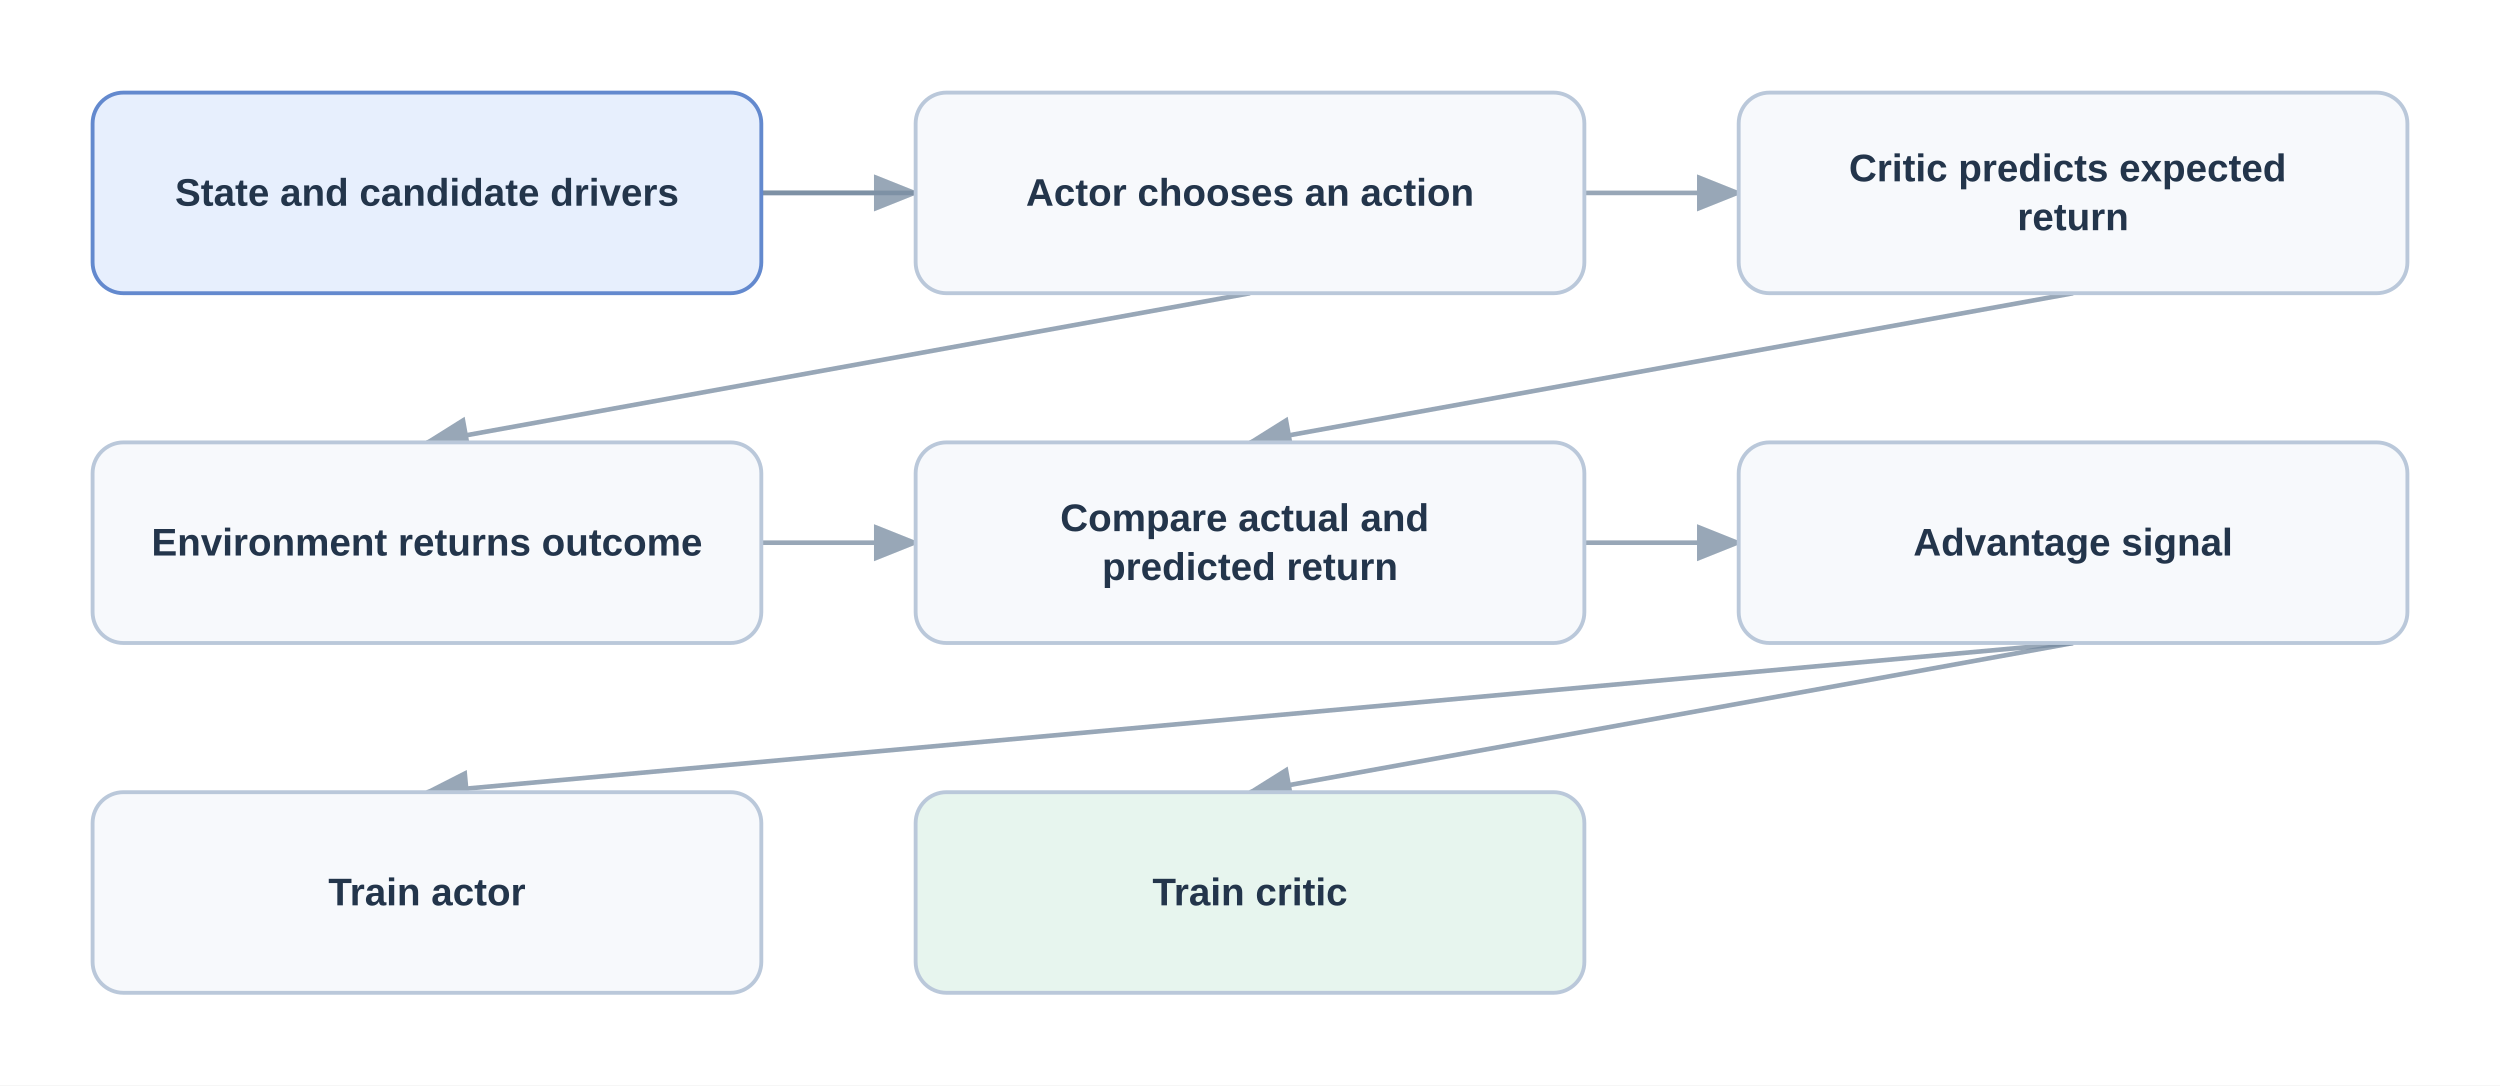
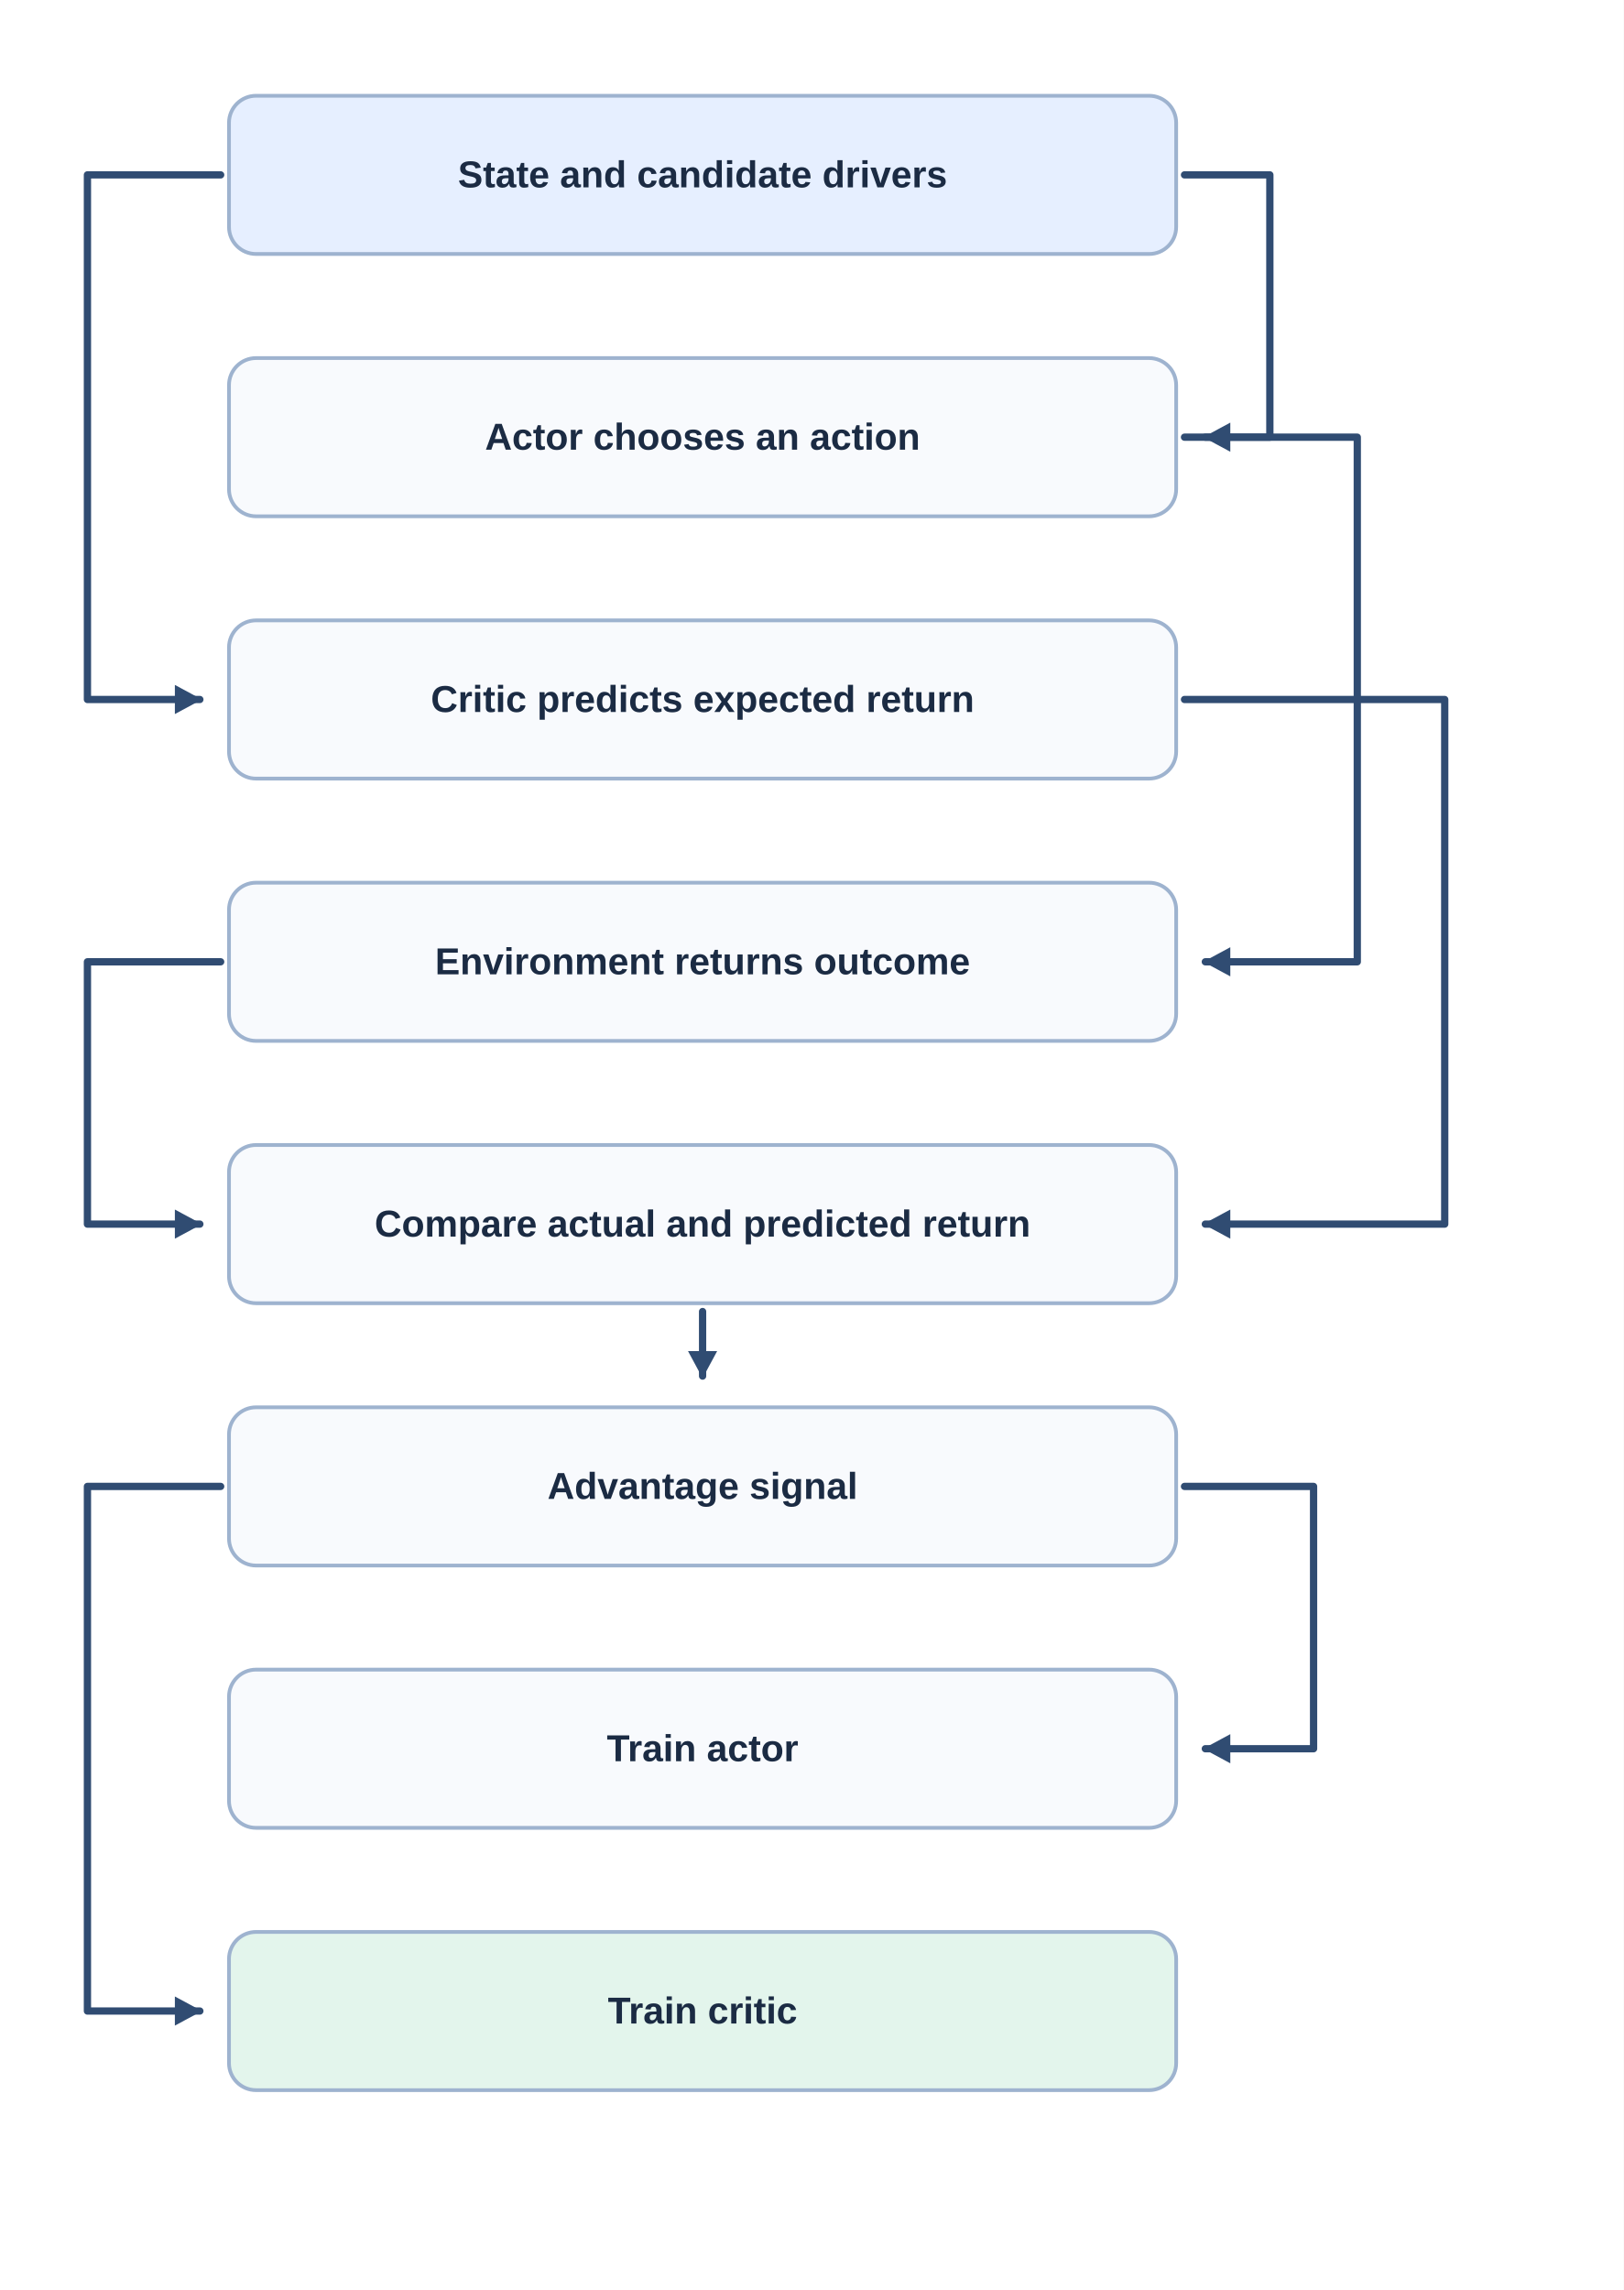
- <svg xmlns="http://www.w3.org/2000/svg" role="img" aria-label="Figure 7 State and candidate drivers process diagram" viewBox="0 0 972 422" width="972" height="422">
+ <svg xmlns="http://www.w3.org/2000/svg" viewBox="0 0 780 1100" width="780" height="1100" role="img" aria-label="Figure 7: State and candidate drivers">
  <defs>
-     <marker id="arrow" markerWidth="10" markerHeight="8" refX="9" refY="4" orient="auto">
-       <path d="M 0 0 L 10 4 L 0 8 Z" fill="#75899f" />
+     <marker id="arrowhead" markerUnits="userSpaceOnUse" markerWidth="16" markerHeight="16" refX="13" refY="8" orient="auto">
+       <path d="M1 1 L14 8 L1 15 Z" fill="#304c72" />
    </marker>
  </defs>
-   <rect width="100%" height="100%" fill="#ffffff" />
-   <path d="M 296 75 L 356 75" fill="none" stroke="#75899f" stroke-width="1.8" marker-end="url(#arrow)" opacity=".75" />
-   <path d="M 296 75 L 676 75" fill="none" stroke="#75899f" stroke-width="1.8" marker-end="url(#arrow)" opacity=".75" />
-   <path d="M 486 114 L 166 172" fill="none" stroke="#75899f" stroke-width="1.8" marker-end="url(#arrow)" opacity=".75" />
-   <path d="M 296 211 L 356 211" fill="none" stroke="#75899f" stroke-width="1.8" marker-end="url(#arrow)" opacity=".75" />
-   <path d="M 806 114 L 486 172" fill="none" stroke="#75899f" stroke-width="1.8" marker-end="url(#arrow)" opacity=".75" />
-   <path d="M 616 211 L 676 211" fill="none" stroke="#75899f" stroke-width="1.8" marker-end="url(#arrow)" opacity=".75" />
-   <path d="M 806 250 L 166 308" fill="none" stroke="#75899f" stroke-width="1.8" marker-end="url(#arrow)" opacity=".75" />
-   <path d="M 806 250 L 486 308" fill="none" stroke="#75899f" stroke-width="1.8" marker-end="url(#arrow)" opacity=".75" />
-   <rect x="36" y="36" width="260" height="78" rx="12" fill="#e7effd" stroke="#6389ce" stroke-width="1.5" />
-   <text x="166" y="80" text-anchor="middle" font-size="15" font-weight="600" font-family="Arial,Helvetica,sans-serif" fill="#23354b">
-     <tspan x="166" dy="0">State and candidate drivers</tspan>
+   <rect width="100%" height="100%" fill="#fff" />
+   <path d="M569,84 H610 V210 H579" fill="none" stroke="#304c72" stroke-width="3.5" stroke-linecap="round" stroke-linejoin="round" marker-end="url(#arrowhead)" />
+   <path d="M106,84 H42 V336 H96" fill="none" stroke="#304c72" stroke-width="3.5" stroke-linecap="round" stroke-linejoin="round" marker-end="url(#arrowhead)" />
+   <path d="M569,210 H652 V462 H579" fill="none" stroke="#304c72" stroke-width="3.5" stroke-linecap="round" stroke-linejoin="round" marker-end="url(#arrowhead)" />
+   <path d="M106,462 H42 V588 H96" fill="none" stroke="#304c72" stroke-width="3.5" stroke-linecap="round" stroke-linejoin="round" marker-end="url(#arrowhead)" />
+   <path d="M569,336 H694 V588 H579" fill="none" stroke="#304c72" stroke-width="3.5" stroke-linecap="round" stroke-linejoin="round" marker-end="url(#arrowhead)" />
+   <path d="M337.5,630 V661" fill="none" stroke="#304c72" stroke-width="3.5" stroke-linecap="round" stroke-linejoin="round" marker-end="url(#arrowhead)" />
+   <path d="M569,714 H631 V840 H579" fill="none" stroke="#304c72" stroke-width="3.5" stroke-linecap="round" stroke-linejoin="round" marker-end="url(#arrowhead)" />
+   <path d="M106,714 H42 V966 H96" fill="none" stroke="#304c72" stroke-width="3.5" stroke-linecap="round" stroke-linejoin="round" marker-end="url(#arrowhead)" />
+   <rect x="110" y="46" width="455" height="76" rx="13" fill="#e6efff" stroke="#9eb3cf" stroke-width="1.8" />
+   <text x="337.5" y="90" font-family="Arial,Helvetica,sans-serif" font-size="18" font-weight="600" text-anchor="middle" fill="#1b2b43">
+     <tspan x="337.5" dy="0">State and candidate drivers</tspan>
  </text>
-   <rect x="356" y="36" width="260" height="78" rx="12" fill="#f7f9fc" stroke="#bac8da" stroke-width="1.5" />
-   <text x="486" y="80" text-anchor="middle" font-size="15" font-weight="600" font-family="Arial,Helvetica,sans-serif" fill="#23354b">
-     <tspan x="486" dy="0">Actor chooses an action</tspan>
+   <rect x="110" y="172" width="455" height="76" rx="13" fill="#f8fafd" stroke="#9eb3cf" stroke-width="1.8" />
+   <text x="337.5" y="216" font-family="Arial,Helvetica,sans-serif" font-size="18" font-weight="600" text-anchor="middle" fill="#1b2b43">
+     <tspan x="337.5" dy="0">Actor chooses an action</tspan>
  </text>
-   <rect x="676" y="36" width="260" height="78" rx="12" fill="#f7f9fc" stroke="#bac8da" stroke-width="1.5" />
-   <text x="806" y="70.5" text-anchor="middle" font-size="15" font-weight="600" font-family="Arial,Helvetica,sans-serif" fill="#23354b">
-     <tspan x="806" dy="0">Critic predicts expected</tspan>
-     <tspan x="806" dy="19">return</tspan>
+   <rect x="110" y="298" width="455" height="76" rx="13" fill="#f8fafd" stroke="#9eb3cf" stroke-width="1.8" />
+   <text x="337.5" y="342" font-family="Arial,Helvetica,sans-serif" font-size="18" font-weight="600" text-anchor="middle" fill="#1b2b43">
+     <tspan x="337.5" dy="0">Critic predicts expected return</tspan>
  </text>
-   <rect x="36" y="172" width="260" height="78" rx="12" fill="#f7f9fc" stroke="#bac8da" stroke-width="1.5" />
-   <text x="166" y="216" text-anchor="middle" font-size="15" font-weight="600" font-family="Arial,Helvetica,sans-serif" fill="#23354b">
-     <tspan x="166" dy="0">Environment returns outcome</tspan>
+   <rect x="110" y="424" width="455" height="76" rx="13" fill="#f8fafd" stroke="#9eb3cf" stroke-width="1.8" />
+   <text x="337.5" y="468" font-family="Arial,Helvetica,sans-serif" font-size="18" font-weight="600" text-anchor="middle" fill="#1b2b43">
+     <tspan x="337.5" dy="0">Environment returns outcome</tspan>
  </text>
-   <rect x="356" y="172" width="260" height="78" rx="12" fill="#f7f9fc" stroke="#bac8da" stroke-width="1.5" />
-   <text x="486" y="206.5" text-anchor="middle" font-size="15" font-weight="600" font-family="Arial,Helvetica,sans-serif" fill="#23354b">
-     <tspan x="486" dy="0">Compare actual and</tspan>
-     <tspan x="486" dy="19">predicted return</tspan>
+   <rect x="110" y="550" width="455" height="76" rx="13" fill="#f8fafd" stroke="#9eb3cf" stroke-width="1.8" />
+   <text x="337.5" y="594" font-family="Arial,Helvetica,sans-serif" font-size="18" font-weight="600" text-anchor="middle" fill="#1b2b43">
+     <tspan x="337.5" dy="0">Compare actual and predicted return</tspan>
  </text>
-   <rect x="676" y="172" width="260" height="78" rx="12" fill="#f7f9fc" stroke="#bac8da" stroke-width="1.5" />
-   <text x="806" y="216" text-anchor="middle" font-size="15" font-weight="600" font-family="Arial,Helvetica,sans-serif" fill="#23354b">
-     <tspan x="806" dy="0">Advantage signal</tspan>
+   <rect x="110" y="676" width="455" height="76" rx="13" fill="#f8fafd" stroke="#9eb3cf" stroke-width="1.8" />
+   <text x="337.5" y="720" font-family="Arial,Helvetica,sans-serif" font-size="18" font-weight="600" text-anchor="middle" fill="#1b2b43">
+     <tspan x="337.5" dy="0">Advantage signal</tspan>
  </text>
-   <rect x="36" y="308" width="260" height="78" rx="12" fill="#f7f9fc" stroke="#bac8da" stroke-width="1.5" />
-   <text x="166" y="352" text-anchor="middle" font-size="15" font-weight="600" font-family="Arial,Helvetica,sans-serif" fill="#23354b">
-     <tspan x="166" dy="0">Train actor</tspan>
+   <rect x="110" y="802" width="455" height="76" rx="13" fill="#f8fafd" stroke="#9eb3cf" stroke-width="1.8" />
+   <text x="337.5" y="846" font-family="Arial,Helvetica,sans-serif" font-size="18" font-weight="600" text-anchor="middle" fill="#1b2b43">
+     <tspan x="337.5" dy="0">Train actor</tspan>
  </text>
-   <rect x="356" y="308" width="260" height="78" rx="12" fill="#e7f5ee" stroke="#bac8da" stroke-width="1.5" />
-   <text x="486" y="352" text-anchor="middle" font-size="15" font-weight="600" font-family="Arial,Helvetica,sans-serif" fill="#23354b">
-     <tspan x="486" dy="0">Train critic</tspan>
+   <rect x="110" y="928" width="455" height="76" rx="13" fill="#e3f5ec" stroke="#9eb3cf" stroke-width="1.8" />
+   <text x="337.5" y="972" font-family="Arial,Helvetica,sans-serif" font-size="18" font-weight="600" text-anchor="middle" fill="#1b2b43">
+     <tspan x="337.5" dy="0">Train critic</tspan>
  </text>
</svg>
